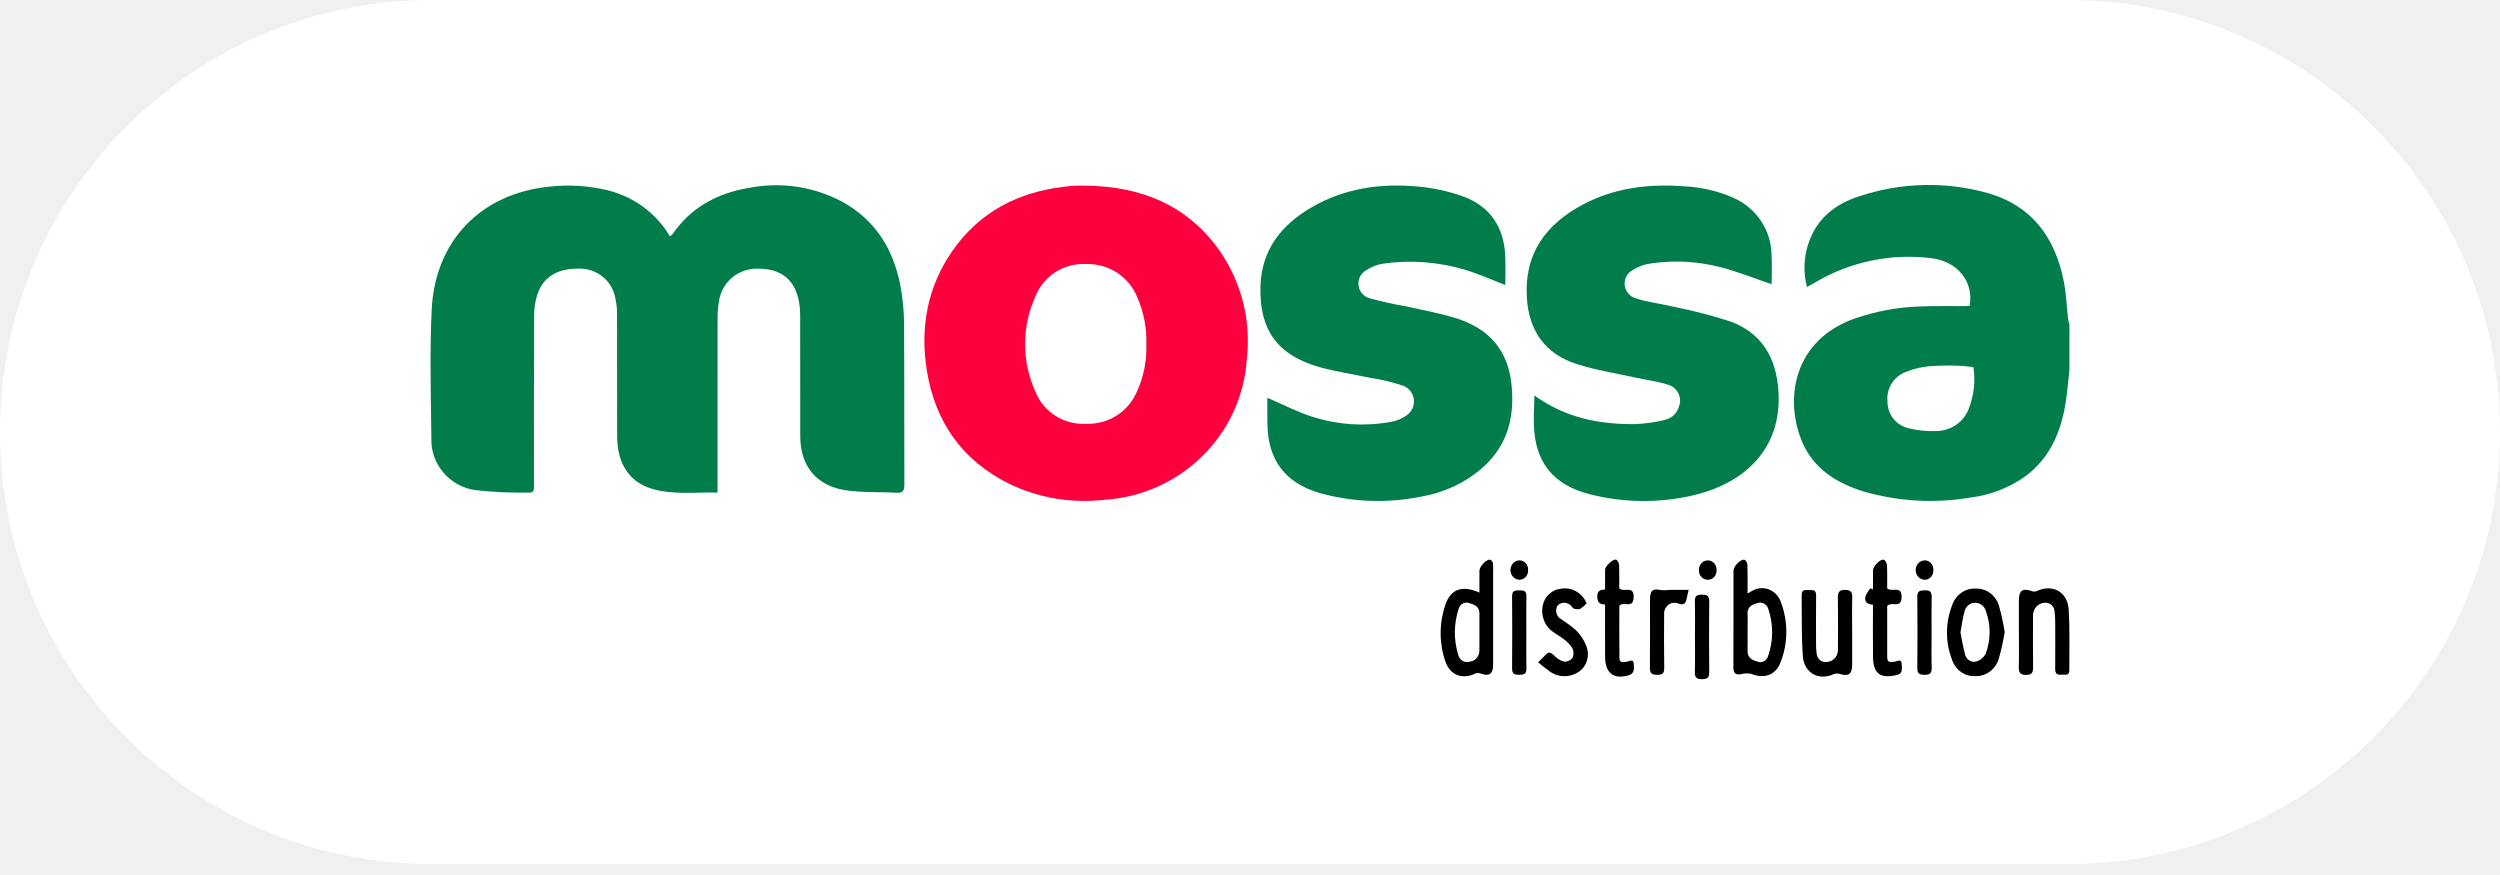
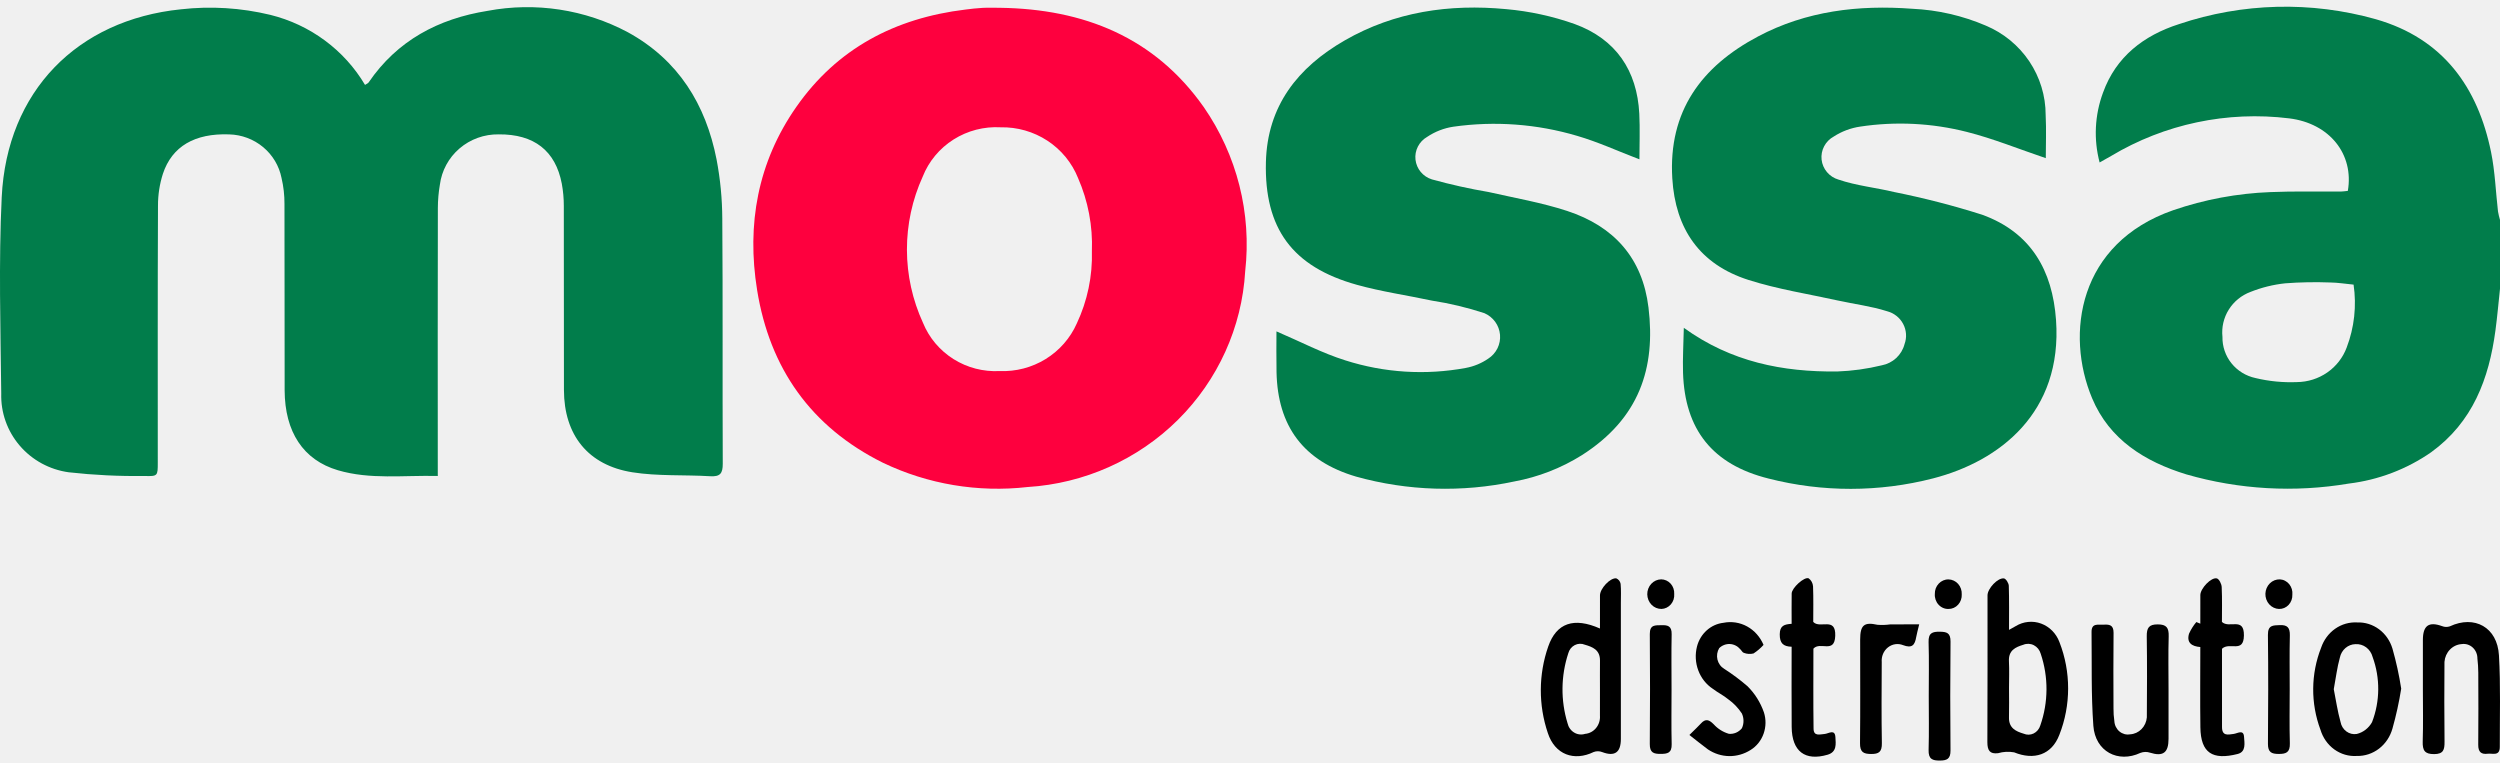
- <svg xmlns="http://www.w3.org/2000/svg" width="180" height="63" viewBox="0 0 180 63" fill="none">
-   <rect x="2" y="2" width="176" height="58.216" rx="29.108" fill="white" />
-   <rect x="2" y="2" width="176" height="58.216" rx="29.108" stroke="white" stroke-width="4" />
-   <path d="M149 26.63C148.929 27.285 148.873 27.943 148.785 28.596C148.48 30.874 147.716 32.924 145.749 34.347C144.596 35.148 143.26 35.655 141.86 35.825C139.307 36.257 136.686 36.109 134.199 35.392C132.233 34.789 130.563 33.747 129.745 31.791C128.476 28.756 129.1 24.482 133.572 22.923C135.051 22.415 136.598 22.126 138.163 22.067C139.274 22.02 140.388 22.048 141.5 22.04C141.609 22.039 141.717 22.019 141.818 22.009C142.115 20.278 140.956 18.821 139.05 18.587C136.127 18.227 133.166 18.852 130.649 20.36C130.483 20.456 130.315 20.548 130.101 20.669C129.814 19.578 129.871 18.427 130.264 17.369C130.877 15.673 132.185 14.672 133.847 14.139C136.848 13.129 140.089 13.048 143.138 13.907C146.308 14.814 147.954 17.11 148.58 20.189C148.766 21.104 148.798 22.049 148.905 22.979C148.929 23.115 148.96 23.248 149 23.38V26.63ZM142.089 26.434C141.691 26.396 141.339 26.337 140.987 26.333C140.277 26.305 139.566 26.319 138.858 26.373C138.298 26.433 137.749 26.569 137.227 26.777C136.799 26.936 136.437 27.231 136.197 27.615C135.957 27.999 135.853 28.451 135.9 28.899C135.891 29.351 136.041 29.793 136.326 30.148C136.61 30.502 137.011 30.748 137.46 30.844C138.099 30.998 138.758 31.062 139.416 31.035C139.93 31.03 140.43 30.871 140.85 30.579C141.27 30.287 141.589 29.875 141.765 29.399C142.125 28.453 142.236 27.434 142.089 26.434Z" fill="#017D4B" />
-   <path d="M51.663 35.466C50.045 35.426 48.473 35.646 46.943 35.194C45.315 34.712 44.442 33.386 44.435 31.42C44.426 28.489 44.438 25.559 44.427 22.628C44.43 22.215 44.383 21.802 44.288 21.4C44.175 20.831 43.869 20.318 43.42 19.944C42.971 19.57 42.406 19.358 41.818 19.343C40.2 19.285 39.12 19.901 38.688 21.206C38.534 21.691 38.456 22.195 38.457 22.703C38.439 26.748 38.447 30.794 38.447 34.84C38.447 35.468 38.445 35.486 37.813 35.466C36.621 35.483 35.429 35.424 34.244 35.292C33.342 35.168 32.519 34.72 31.931 34.034C31.343 33.348 31.032 32.473 31.059 31.575C31.026 28.486 30.933 25.39 31.081 22.307C31.322 17.306 34.648 13.938 39.534 13.44C40.947 13.279 42.379 13.368 43.761 13.702C44.691 13.932 45.566 14.342 46.333 14.91C47.101 15.477 47.745 16.19 48.229 17.007C48.303 16.957 48.369 16.935 48.4 16.89C49.747 14.915 51.685 13.884 54.015 13.512C56.272 13.087 58.609 13.443 60.631 14.52C63.026 15.832 64.314 17.936 64.822 20.526C64.998 21.448 65.088 22.384 65.092 23.322C65.121 27.176 65.097 31.031 65.114 34.886C65.116 35.341 64.997 35.507 64.52 35.478C63.298 35.404 62.055 35.482 60.855 35.293C58.751 34.961 57.623 33.529 57.618 31.408C57.611 28.509 57.619 25.61 57.612 22.711C57.612 22.362 57.58 22.013 57.517 21.67C57.219 20.111 56.206 19.328 54.536 19.342C53.858 19.332 53.2 19.569 52.688 20.008C52.176 20.447 51.847 21.056 51.763 21.72C51.7 22.08 51.668 22.445 51.667 22.811C51.66 26.84 51.659 30.87 51.663 34.9V35.466Z" fill="#017D4B" />
-   <path d="M78.203 13.368C82.159 13.424 85.496 14.76 87.814 18.051C89.387 20.322 90.082 23.072 89.773 25.805C89.619 28.447 88.488 30.942 86.595 32.819C84.702 34.695 82.177 35.823 79.498 35.989C77.159 36.254 74.792 35.856 72.675 34.842C69.263 33.149 67.327 30.364 66.735 26.692C66.237 23.598 66.759 20.66 68.589 18.042C70.509 15.294 73.238 13.856 76.562 13.451C76.834 13.418 77.107 13.385 77.38 13.371C77.654 13.357 77.929 13.368 78.203 13.368ZM82.537 24.854C82.583 23.669 82.359 22.488 81.882 21.399C81.594 20.681 81.09 20.067 80.437 19.64C79.785 19.213 79.015 18.993 78.232 19.009C77.448 18.965 76.669 19.166 76.008 19.584C75.347 20.002 74.837 20.616 74.552 21.337C74.058 22.424 73.805 23.601 73.807 24.791C73.81 25.982 74.069 27.158 74.567 28.242C74.854 28.945 75.357 29.542 76.006 29.949C76.654 30.357 77.415 30.554 78.183 30.514C78.949 30.545 79.706 30.347 80.356 29.946C81.006 29.545 81.518 28.96 81.825 28.267C82.327 27.199 82.571 26.031 82.537 24.854Z" fill="#FE003E" />
-   <path d="M108.381 20.521C107.357 20.129 106.422 19.698 105.443 19.413C103.551 18.851 101.558 18.703 99.602 18.98C99.157 19.047 98.733 19.211 98.361 19.461C98.173 19.569 98.021 19.728 97.924 19.919C97.826 20.11 97.787 20.325 97.811 20.538C97.835 20.75 97.921 20.951 98.059 21.116C98.197 21.282 98.38 21.404 98.588 21.468C99.469 21.712 100.363 21.911 101.265 22.064C102.503 22.346 103.764 22.562 104.966 22.955C107.176 23.678 108.526 25.177 108.809 27.517C109.153 30.361 108.384 32.753 105.658 34.487C104.688 35.095 103.61 35.515 102.481 35.724C100.01 36.253 97.445 36.175 95.012 35.497C92.525 34.768 91.303 33.119 91.252 30.563C91.238 29.9 91.249 29.236 91.249 28.641C92.386 29.127 93.412 29.669 94.502 30.01C96.338 30.596 98.293 30.718 100.189 30.366C100.569 30.295 100.929 30.146 101.245 29.928C101.432 29.807 101.583 29.638 101.681 29.439C101.778 29.241 101.82 29.02 101.801 28.8C101.782 28.58 101.703 28.369 101.573 28.189C101.442 28.01 101.265 27.869 101.06 27.78C100.253 27.516 99.425 27.318 98.585 27.189C97.406 26.936 96.203 26.766 95.045 26.443C91.992 25.592 90.674 23.778 90.751 20.653C90.817 17.998 92.253 16.182 94.477 14.904C96.831 13.55 99.419 13.178 102.09 13.431C103.195 13.528 104.283 13.765 105.327 14.135C107.272 14.846 108.272 16.33 108.375 18.373C108.411 19.094 108.381 19.818 108.381 20.521Z" fill="#017D4B" />
-   <path d="M127.561 20.465C126.272 20.029 125.079 19.541 123.841 19.228C122.195 18.808 120.48 18.722 118.799 18.976C118.354 19.042 117.929 19.202 117.552 19.445C117.358 19.551 117.201 19.711 117.099 19.905C116.997 20.099 116.955 20.318 116.979 20.535C117.003 20.752 117.092 20.957 117.234 21.125C117.375 21.292 117.564 21.415 117.777 21.477C118.621 21.765 119.533 21.854 120.407 22.064C121.809 22.345 123.194 22.702 124.556 23.134C126.854 23.965 127.879 25.756 128.045 28.11C128.352 32.472 125.384 34.772 122.238 35.581C119.695 36.236 117.025 36.238 114.482 35.589C111.833 34.931 110.52 33.279 110.439 30.586C110.418 29.914 110.461 29.24 110.476 28.473C112.714 30.09 115.152 30.561 117.716 30.534C118.424 30.509 119.127 30.412 119.815 30.244C120.072 30.196 120.31 30.076 120.501 29.9C120.692 29.723 120.828 29.497 120.893 29.246C120.951 29.091 120.975 28.925 120.963 28.759C120.952 28.594 120.906 28.433 120.827 28.286C120.749 28.139 120.641 28.01 120.509 27.907C120.377 27.804 120.225 27.73 120.062 27.688C119.317 27.45 118.525 27.356 117.757 27.186C116.344 26.874 114.9 26.651 113.528 26.213C111.222 25.477 110.075 23.8 109.932 21.416C109.742 18.259 111.296 16.142 113.983 14.719C116.254 13.516 118.72 13.223 121.262 13.414C122.457 13.469 123.631 13.738 124.729 14.208C125.567 14.56 126.283 15.148 126.785 15.898C127.288 16.648 127.555 17.527 127.555 18.425C127.591 19.132 127.561 19.842 127.561 20.465Z" fill="#017D4B" />
-   <path d="M106.518 42.666C106.518 42.112 106.516 41.606 106.519 41.1C106.521 40.783 106.995 40.267 107.286 40.297C107.338 40.319 107.384 40.353 107.421 40.398C107.457 40.443 107.482 40.497 107.493 40.555C107.521 40.857 107.505 41.164 107.505 41.47C107.506 43.607 107.506 45.744 107.505 47.881C107.505 48.522 107.209 48.721 106.623 48.498C106.494 48.447 106.352 48.446 106.222 48.495C105.292 48.947 104.39 48.617 104.058 47.6C103.61 46.279 103.616 44.833 104.076 43.516C104.462 42.403 105.287 42.121 106.518 42.666ZM106.518 45.553C106.518 45.095 106.514 44.636 106.519 44.178C106.523 43.669 106.165 43.535 105.804 43.43C105.728 43.398 105.646 43.383 105.564 43.386C105.482 43.389 105.401 43.411 105.328 43.449C105.254 43.487 105.189 43.541 105.137 43.607C105.084 43.674 105.045 43.751 105.023 43.834C104.672 44.901 104.659 46.058 104.987 47.133C105.007 47.225 105.045 47.312 105.099 47.388C105.152 47.464 105.22 47.528 105.298 47.575C105.376 47.623 105.462 47.653 105.552 47.663C105.641 47.674 105.731 47.666 105.818 47.638C106.019 47.621 106.206 47.521 106.337 47.359C106.468 47.197 106.533 46.988 106.518 46.776C106.519 46.368 106.518 45.961 106.518 45.553Z" fill="black" />
-   <path d="M125.825 42.73C125.979 42.644 126.059 42.596 126.142 42.553C126.322 42.443 126.522 42.375 126.729 42.355C126.936 42.334 127.145 42.36 127.342 42.432C127.538 42.505 127.717 42.621 127.867 42.773C128.017 42.925 128.133 43.109 128.208 43.313C128.754 44.714 128.752 46.284 128.202 47.682C127.839 48.637 127.001 48.892 126.068 48.511C125.815 48.465 125.555 48.479 125.307 48.551C124.922 48.598 124.802 48.423 124.804 48.027C124.816 45.718 124.809 43.407 124.811 41.098C124.812 40.779 125.297 40.258 125.589 40.302C125.682 40.316 125.811 40.525 125.815 40.649C125.837 41.31 125.825 41.972 125.825 42.73ZM125.826 45.484C125.826 45.942 125.836 46.401 125.824 46.858C125.81 47.366 126.148 47.519 126.513 47.629C126.589 47.662 126.67 47.678 126.752 47.677C126.834 47.675 126.915 47.655 126.989 47.619C127.063 47.582 127.13 47.53 127.183 47.465C127.237 47.4 127.278 47.324 127.302 47.242C127.685 46.151 127.692 44.953 127.322 43.857C127.297 43.77 127.256 43.689 127.2 43.62C127.144 43.55 127.075 43.494 126.998 43.454C126.92 43.414 126.835 43.392 126.749 43.388C126.663 43.385 126.577 43.4 126.497 43.434C126.134 43.544 125.794 43.695 125.822 44.212C125.844 44.635 125.826 45.06 125.826 45.484Z" fill="black" />
-   <path d="M133.355 45.535C133.355 46.315 133.355 47.096 133.355 47.877C133.355 48.534 133.092 48.719 132.479 48.526C132.331 48.477 132.172 48.481 132.026 48.537C130.974 49.031 129.894 48.471 129.806 47.254C129.699 45.786 129.738 44.306 129.721 42.831C129.716 42.392 130.042 42.499 130.283 42.485C130.539 42.47 130.764 42.478 130.76 42.868C130.747 44.056 130.753 45.244 130.757 46.432C130.755 46.635 130.769 46.838 130.798 47.039C130.803 47.133 130.827 47.225 130.869 47.308C130.91 47.392 130.967 47.466 131.038 47.524C131.108 47.583 131.189 47.625 131.275 47.649C131.362 47.672 131.453 47.676 131.541 47.66C131.742 47.65 131.933 47.563 132.078 47.416C132.223 47.269 132.313 47.072 132.331 46.861C132.339 45.588 132.347 44.315 132.327 43.042C132.32 42.63 132.433 42.47 132.843 42.471C133.252 42.471 133.375 42.623 133.362 43.04C133.337 43.871 133.355 44.703 133.355 45.535Z" fill="black" />
-   <path d="M144.337 45.504C144.236 46.142 144.098 46.772 143.923 47.391C143.816 47.77 143.594 48.103 143.29 48.336C142.986 48.569 142.617 48.691 142.241 48.681C141.865 48.706 141.492 48.598 141.181 48.374C140.87 48.15 140.64 47.822 140.526 47.444C140.058 46.197 140.069 44.807 140.558 43.569C140.682 43.204 140.914 42.891 141.22 42.677C141.527 42.462 141.891 42.358 142.259 42.379C142.627 42.365 142.989 42.478 143.29 42.701C143.591 42.925 143.813 43.246 143.924 43.615C144.101 44.234 144.239 44.866 144.337 45.504ZM141.154 45.529C141.254 46.028 141.329 46.564 141.474 47.079C141.507 47.258 141.605 47.418 141.748 47.523C141.891 47.629 142.066 47.672 142.239 47.643C142.389 47.607 142.53 47.539 142.654 47.443C142.778 47.347 142.883 47.225 142.96 47.086C143.341 46.1 143.35 45 142.987 44.008C142.939 43.825 142.832 43.665 142.685 43.555C142.538 43.445 142.359 43.392 142.179 43.404C142.007 43.407 141.84 43.471 141.706 43.586C141.572 43.701 141.479 43.859 141.442 44.037C141.311 44.504 141.254 44.993 141.154 45.529Z" fill="black" />
-   <path d="M145.36 45.55C145.36 44.769 145.36 43.989 145.36 43.208C145.361 42.523 145.639 42.327 146.265 42.553C146.383 42.6 146.513 42.604 146.633 42.563C147.794 42.02 148.873 42.604 148.95 43.927C149.033 45.364 148.987 46.81 148.99 48.253C148.99 48.709 148.646 48.547 148.418 48.576C148.125 48.613 147.97 48.505 147.973 48.156C147.985 47.019 147.979 45.882 147.975 44.745C147.973 44.524 147.96 44.304 147.934 44.086C147.935 43.987 147.916 43.89 147.878 43.8C147.84 43.709 147.784 43.629 147.713 43.564C147.643 43.499 147.56 43.45 147.47 43.422C147.38 43.394 147.286 43.387 147.193 43.401C146.984 43.414 146.787 43.506 146.637 43.66C146.487 43.815 146.396 44.02 146.379 44.24C146.372 45.495 146.366 46.752 146.382 48.007C146.387 48.393 146.327 48.592 145.889 48.594C145.447 48.595 145.339 48.423 145.353 47.994C145.379 47.18 145.36 46.365 145.36 45.55Z" fill="black" />
-   <path d="M110.739 47.691C111.027 47.406 111.16 47.285 111.28 47.152C111.5 46.908 111.665 46.963 111.886 47.186C112.082 47.402 112.33 47.557 112.604 47.636C112.719 47.647 112.834 47.628 112.941 47.583C113.047 47.537 113.142 47.466 113.217 47.374C113.268 47.265 113.294 47.145 113.293 47.024C113.293 46.902 113.266 46.783 113.215 46.674C113.042 46.412 112.825 46.186 112.574 46.007C112.347 45.819 112.078 45.69 111.844 45.511C111.533 45.306 111.292 45.001 111.158 44.641C111.024 44.282 111.003 43.886 111.098 43.514C111.175 43.217 111.335 42.951 111.558 42.752C111.78 42.553 112.055 42.429 112.346 42.396C112.727 42.319 113.122 42.38 113.466 42.569C113.81 42.759 114.082 43.066 114.239 43.44C114.098 43.596 113.939 43.731 113.765 43.844C113.614 43.881 113.456 43.871 113.31 43.815C113.244 43.799 113.199 43.697 113.139 43.642C113.077 43.569 113.002 43.51 112.919 43.468C112.835 43.426 112.744 43.402 112.652 43.398C112.559 43.393 112.467 43.408 112.38 43.442C112.293 43.475 112.213 43.526 112.146 43.593C112.098 43.672 112.066 43.761 112.052 43.854C112.038 43.947 112.042 44.042 112.064 44.133C112.086 44.224 112.126 44.309 112.18 44.384C112.234 44.459 112.303 44.521 112.381 44.567C112.765 44.814 113.133 45.089 113.481 45.389C113.827 45.731 114.092 46.153 114.256 46.621C114.361 46.948 114.357 47.303 114.243 47.627C114.129 47.951 113.912 48.223 113.629 48.398C113.324 48.592 112.974 48.692 112.618 48.688C112.262 48.683 111.914 48.573 111.614 48.371C111.326 48.158 111.047 47.931 110.739 47.691Z" fill="black" />
-   <path d="M115.565 43.526C115.171 43.514 115.001 43.364 115.004 42.939C115.007 42.524 115.224 42.468 115.565 42.444C115.565 41.953 115.56 41.483 115.567 41.012C115.571 40.755 116.156 40.212 116.369 40.297C116.429 40.34 116.478 40.397 116.514 40.463C116.55 40.529 116.571 40.603 116.576 40.679C116.598 41.254 116.585 41.83 116.585 42.355C116.905 42.697 117.66 42.089 117.623 43.018C117.589 43.873 116.915 43.259 116.593 43.617C116.593 44.824 116.582 46.11 116.6 47.395C116.605 47.764 116.892 47.661 117.113 47.645C117.304 47.632 117.611 47.388 117.632 47.801C117.648 48.103 117.712 48.492 117.262 48.623C116.201 48.933 115.577 48.469 115.567 47.312C115.556 46.058 115.565 44.804 115.565 43.526Z" fill="black" />
-   <path d="M135.878 43.622C135.878 44.812 135.874 46.066 135.879 47.321C135.881 47.756 136.168 47.675 136.431 47.641C136.613 47.617 136.897 47.414 136.919 47.781C136.936 48.066 137.028 48.485 136.614 48.589C135.436 48.886 134.875 48.546 134.858 47.333C134.841 46.079 134.855 44.824 134.855 43.54C134.464 43.51 134.196 43.346 134.321 42.913C134.41 42.713 134.527 42.527 134.667 42.361L134.855 42.437C134.855 41.987 134.852 41.536 134.856 41.085C134.858 40.776 135.373 40.229 135.638 40.302C135.743 40.331 135.858 40.563 135.864 40.708C135.89 41.279 135.875 41.853 135.875 42.355C136.219 42.684 136.926 42.099 136.913 42.996C136.9 43.856 136.233 43.279 135.878 43.622Z" fill="black" />
-   <path d="M121.586 42.469C121.515 42.77 121.471 42.916 121.446 43.065C121.38 43.453 121.248 43.611 120.823 43.45C120.705 43.403 120.578 43.388 120.453 43.407C120.328 43.426 120.21 43.478 120.11 43.558C120.009 43.638 119.93 43.743 119.879 43.864C119.828 43.986 119.807 44.118 119.818 44.25C119.812 45.525 119.801 46.799 119.825 48.073C119.832 48.494 119.679 48.591 119.314 48.588C118.958 48.586 118.788 48.503 118.793 48.079C118.811 46.448 118.8 44.817 118.8 43.186C118.8 42.5 118.991 42.351 119.616 42.49C119.818 42.506 120.021 42.499 120.222 42.471C120.657 42.466 121.091 42.469 121.586 42.469Z" fill="black" />
-   <path d="M109.897 45.532C109.897 46.397 109.882 47.262 109.903 48.127C109.913 48.552 109.693 48.582 109.383 48.584C109.066 48.586 108.866 48.537 108.87 48.119C108.885 46.389 108.886 44.66 108.871 42.929C108.867 42.473 109.132 42.518 109.414 42.509C109.709 42.5 109.911 42.539 109.902 42.937C109.884 43.802 109.897 44.667 109.897 45.532Z" fill="black" />
-   <path d="M122.037 45.855C122.037 45.007 122.056 44.158 122.029 43.311C122.015 42.871 122.213 42.813 122.558 42.817C122.88 42.821 123.069 42.867 123.065 43.283C123.048 44.995 123.048 46.708 123.064 48.421C123.068 48.828 122.889 48.896 122.561 48.898C122.216 48.901 122.017 48.834 122.03 48.398C122.055 47.551 122.037 46.703 122.037 45.855Z" fill="black" />
-   <path d="M139.074 45.542C139.074 46.39 139.056 47.239 139.081 48.086C139.094 48.522 138.895 48.588 138.55 48.586C138.222 48.584 138.044 48.514 138.047 48.108C138.062 46.396 138.066 44.682 138.046 42.97C138.04 42.499 138.288 42.519 138.601 42.505C138.955 42.49 139.09 42.614 139.081 42.998C139.06 43.846 139.074 44.694 139.074 45.542Z" fill="black" />
-   <path d="M110.023 41.035C110.03 41.124 110.02 41.213 109.993 41.297C109.966 41.381 109.923 41.458 109.866 41.525C109.81 41.591 109.742 41.644 109.665 41.681C109.589 41.719 109.506 41.74 109.422 41.742C109.246 41.744 109.077 41.672 108.951 41.543C108.825 41.413 108.754 41.237 108.752 41.052C108.75 40.867 108.817 40.688 108.94 40.556C109.063 40.423 109.231 40.347 109.407 40.345C109.491 40.345 109.574 40.364 109.652 40.399C109.729 40.434 109.799 40.486 109.856 40.55C109.914 40.615 109.959 40.691 109.987 40.775C110.016 40.858 110.028 40.947 110.023 41.035Z" fill="black" />
-   <path d="M122.974 41.743C122.886 41.746 122.798 41.73 122.716 41.695C122.634 41.66 122.56 41.607 122.498 41.54C122.437 41.473 122.39 41.393 122.36 41.306C122.33 41.219 122.317 41.125 122.323 41.033C122.321 40.943 122.337 40.853 122.368 40.769C122.4 40.686 122.447 40.609 122.508 40.545C122.568 40.482 122.64 40.431 122.719 40.397C122.799 40.363 122.884 40.346 122.969 40.348C123.055 40.349 123.14 40.369 123.218 40.406C123.296 40.443 123.366 40.495 123.425 40.561C123.483 40.627 123.528 40.705 123.557 40.79C123.586 40.875 123.599 40.965 123.594 41.055C123.598 41.143 123.586 41.232 123.557 41.315C123.528 41.399 123.483 41.475 123.425 41.539C123.367 41.604 123.297 41.655 123.219 41.69C123.142 41.725 123.058 41.743 122.974 41.743Z" fill="black" />
-   <path d="M139.2 41.066C139.203 41.155 139.19 41.244 139.159 41.327C139.129 41.41 139.083 41.485 139.024 41.549C138.965 41.612 138.894 41.662 138.816 41.696C138.738 41.729 138.654 41.745 138.569 41.743C138.482 41.74 138.396 41.719 138.317 41.681C138.237 41.644 138.166 41.59 138.106 41.522C138.046 41.455 138 41.377 137.969 41.291C137.938 41.205 137.924 41.113 137.927 41.022C137.93 40.93 137.95 40.84 137.986 40.756C138.022 40.672 138.073 40.597 138.137 40.534C138.201 40.471 138.276 40.422 138.357 40.39C138.439 40.358 138.526 40.343 138.613 40.346C138.697 40.351 138.78 40.373 138.855 40.413C138.931 40.452 138.998 40.507 139.053 40.574C139.108 40.642 139.149 40.72 139.174 40.805C139.199 40.889 139.208 40.978 139.2 41.066Z" fill="black" />
+ <svg xmlns="http://www.w3.org/2000/svg" width="118" height="36" viewBox="0 0 118 36" fill="none">
+   <path d="M118 13.63C117.929 14.285 117.873 14.943 117.785 15.596C117.48 17.874 116.716 19.924 114.749 21.347C113.596 22.148 112.26 22.655 110.86 22.825C108.307 23.257 105.686 23.109 103.199 22.392C101.233 21.789 99.563 20.747 98.745 18.791C97.476 15.756 98.1 11.482 102.572 9.923C104.051 9.415 105.598 9.126 107.163 9.067C108.274 9.02 109.388 9.048 110.5 9.04C110.609 9.039 110.717 9.019 110.818 9.009C111.115 7.278 109.956 5.821 108.05 5.587C105.127 5.227 102.166 5.852 99.648 7.36C99.483 7.456 99.315 7.548 99.102 7.669C98.814 6.578 98.871 5.427 99.264 4.369C99.877 2.673 101.185 1.672 102.847 1.139C105.848 0.128 109.089 0.048 112.138 0.907C115.308 1.814 116.954 4.11 117.58 7.189C117.766 8.104 117.798 9.049 117.905 9.979C117.929 10.115 117.96 10.248 118 10.38V13.63ZM111.089 13.434C110.691 13.396 110.339 13.337 109.987 13.333C109.277 13.306 108.566 13.319 107.858 13.373C107.298 13.433 106.749 13.569 106.227 13.777C105.799 13.936 105.437 14.231 105.197 14.615C104.957 14.999 104.853 15.451 104.9 15.899C104.891 16.351 105.041 16.793 105.326 17.148C105.61 17.502 106.011 17.748 106.46 17.844C107.099 17.998 107.758 18.062 108.416 18.035C108.93 18.03 109.43 17.871 109.85 17.579C110.27 17.287 110.589 16.875 110.765 16.399C111.125 15.454 111.236 14.434 111.089 13.434Z" fill="#017D4B" />
+   <path d="M20.663 22.466C19.045 22.427 17.473 22.646 15.943 22.194C14.315 21.712 13.442 20.387 13.435 18.42C13.426 15.489 13.438 12.559 13.427 9.628C13.43 9.215 13.383 8.802 13.288 8.4C13.175 7.831 12.869 7.318 12.42 6.944C11.971 6.57 11.406 6.358 10.818 6.343C9.2 6.285 8.12 6.901 7.688 8.206C7.534 8.691 7.456 9.195 7.457 9.703C7.439 13.748 7.447 17.794 7.447 21.84C7.447 22.468 7.445 22.486 6.813 22.466C5.621 22.483 4.429 22.424 3.244 22.292C2.342 22.168 1.518 21.72 0.931 21.034C0.343 20.348 0.033 19.473 0.059 18.575C0.026 15.486 -0.067 12.39 0.081 9.307C0.322 4.306 3.649 0.938 8.534 0.44C9.947 0.279 11.379 0.368 12.761 0.702C13.691 0.932 14.566 1.342 15.333 1.91C16.101 2.477 16.745 3.19 17.229 4.007C17.303 3.958 17.369 3.935 17.4 3.89C18.747 1.915 20.685 0.884 23.015 0.512C25.272 0.087 27.609 0.443 29.631 1.52C32.026 2.832 33.314 4.936 33.822 7.526C33.998 8.448 34.088 9.384 34.092 10.322C34.121 14.176 34.097 18.031 34.114 21.886C34.116 22.341 33.997 22.507 33.52 22.478C32.298 22.404 31.055 22.482 29.855 22.293C27.751 21.961 26.623 20.529 26.618 18.408C26.611 15.509 26.619 12.61 26.612 9.711C26.612 9.362 26.58 9.013 26.517 8.67C26.219 7.111 25.206 6.328 23.536 6.342C22.858 6.332 22.2 6.569 21.688 7.008C21.176 7.447 20.847 8.056 20.762 8.72C20.7 9.08 20.668 9.445 20.667 9.811C20.66 13.841 20.659 17.87 20.663 21.9V22.466Z" fill="#017D4B" />
+   <path d="M47.203 0.368C51.159 0.424 54.496 1.76 56.815 5.051C58.387 7.321 59.082 10.072 58.773 12.805C58.619 15.447 57.488 17.942 55.595 19.819C53.702 21.695 51.177 22.823 48.498 22.988C46.159 23.254 43.792 22.857 41.675 21.842C38.264 20.149 36.327 17.364 35.736 13.692C35.237 10.598 35.759 7.66 37.589 5.042C39.51 2.294 42.238 0.856 45.562 0.452C45.834 0.418 46.107 0.385 46.38 0.371C46.654 0.357 46.929 0.368 47.203 0.368ZM51.537 11.854C51.583 10.669 51.359 9.488 50.882 8.399C50.594 7.681 50.09 7.067 49.437 6.64C48.785 6.213 48.015 5.993 47.232 6.009C46.448 5.964 45.67 6.166 45.008 6.584C44.347 7.002 43.837 7.616 43.552 8.337C43.058 9.424 42.805 10.601 42.807 11.791C42.81 12.982 43.069 14.158 43.567 15.242C43.854 15.945 44.358 16.542 45.006 16.949C45.654 17.357 46.415 17.554 47.183 17.514C47.949 17.545 48.706 17.347 49.356 16.946C50.006 16.545 50.518 15.96 50.825 15.267C51.327 14.199 51.571 13.031 51.537 11.854Z" fill="#FE003E" />
+   <path d="M77.381 7.521C76.357 7.129 75.422 6.698 74.443 6.413C72.551 5.851 70.558 5.703 68.602 5.98C68.157 6.047 67.733 6.211 67.361 6.461C67.173 6.569 67.021 6.728 66.924 6.919C66.826 7.11 66.787 7.325 66.811 7.537C66.835 7.75 66.921 7.951 67.059 8.117C67.197 8.282 67.38 8.404 67.588 8.468C68.469 8.712 69.362 8.911 70.265 9.064C71.503 9.346 72.764 9.562 73.966 9.955C76.176 10.678 77.526 12.178 77.809 14.517C78.153 17.361 77.384 19.753 74.658 21.488C73.688 22.095 72.61 22.515 71.481 22.724C69.01 23.253 66.445 23.175 64.012 22.497C61.525 21.768 60.303 20.119 60.252 17.563C60.238 16.9 60.249 16.236 60.249 15.641C61.386 16.127 62.412 16.669 63.502 17.01C65.338 17.596 67.293 17.718 69.189 17.366C69.569 17.295 69.928 17.146 70.245 16.928C70.432 16.807 70.583 16.638 70.681 16.439C70.778 16.241 70.82 16.02 70.801 15.8C70.782 15.58 70.703 15.369 70.573 15.189C70.442 15.01 70.265 14.869 70.06 14.78C69.253 14.516 68.425 14.318 67.585 14.189C66.406 13.936 65.203 13.766 64.045 13.443C60.992 12.592 59.674 10.778 59.751 7.653C59.817 4.998 61.253 3.182 63.477 1.904C65.831 0.55 68.419 0.178 71.09 0.431C72.195 0.529 73.283 0.765 74.327 1.135C76.272 1.846 77.272 3.33 77.375 5.373C77.411 6.094 77.381 6.818 77.381 7.521Z" fill="#017D4B" />
+   <path d="M96.561 7.465C95.271 7.029 94.079 6.541 92.841 6.228C91.195 5.808 89.48 5.722 87.799 5.976C87.354 6.042 86.929 6.202 86.552 6.445C86.358 6.551 86.201 6.711 86.099 6.905C85.997 7.098 85.955 7.318 85.979 7.535C86.003 7.752 86.092 7.957 86.234 8.125C86.375 8.292 86.564 8.415 86.777 8.477C87.621 8.765 88.533 8.854 89.407 9.064C90.809 9.345 92.194 9.702 93.555 10.134C95.854 10.965 96.879 12.755 97.045 15.11C97.352 19.472 94.383 21.772 91.238 22.581C88.695 23.236 86.025 23.238 83.481 22.589C80.833 21.931 79.52 20.279 79.439 17.586C79.418 16.914 79.461 16.24 79.476 15.473C81.714 17.09 84.152 17.561 86.716 17.534C87.424 17.509 88.127 17.412 88.815 17.244C89.072 17.196 89.31 17.076 89.501 16.9C89.692 16.723 89.828 16.497 89.893 16.246C89.951 16.091 89.975 15.925 89.963 15.759C89.952 15.594 89.906 15.432 89.827 15.286C89.749 15.139 89.641 15.01 89.509 14.907C89.377 14.804 89.225 14.73 89.062 14.688C88.317 14.45 87.525 14.356 86.757 14.186C85.344 13.874 83.9 13.651 82.528 13.213C80.222 12.477 79.075 10.8 78.932 8.416C78.742 5.26 80.296 3.142 82.983 1.719C85.253 0.516 87.72 0.223 90.262 0.414C91.457 0.469 92.631 0.738 93.728 1.208C94.567 1.56 95.282 2.148 95.785 2.898C96.287 3.648 96.555 4.527 96.555 5.425C96.591 6.132 96.561 6.842 96.561 7.465Z" fill="#017D4B" />
+   <path d="M75.518 29.666C75.518 29.112 75.516 28.606 75.519 28.1C75.521 27.783 75.995 27.267 76.286 27.297C76.338 27.319 76.384 27.353 76.421 27.398C76.457 27.443 76.482 27.497 76.493 27.555C76.521 27.857 76.505 28.164 76.505 28.47C76.506 30.607 76.506 32.744 76.505 34.881C76.505 35.522 76.209 35.721 75.623 35.498C75.494 35.447 75.352 35.446 75.222 35.495C74.292 35.947 73.39 35.617 73.058 34.6C72.61 33.279 72.616 31.833 73.076 30.516C73.462 29.403 74.287 29.121 75.518 29.666ZM75.518 32.553C75.518 32.095 75.514 31.636 75.519 31.178C75.523 30.669 75.165 30.535 74.804 30.43C74.728 30.398 74.646 30.383 74.564 30.386C74.482 30.389 74.401 30.411 74.328 30.449C74.254 30.487 74.189 30.541 74.136 30.607C74.084 30.674 74.046 30.751 74.023 30.834C73.672 31.901 73.659 33.058 73.987 34.133C74.007 34.225 74.045 34.312 74.099 34.388C74.152 34.464 74.22 34.528 74.298 34.575C74.376 34.623 74.462 34.653 74.552 34.663C74.641 34.674 74.731 34.666 74.818 34.638C75.019 34.621 75.206 34.521 75.337 34.359C75.468 34.197 75.533 33.988 75.517 33.776C75.519 33.368 75.518 32.961 75.518 32.553Z" fill="black" />
+   <path d="M94.826 29.73C94.979 29.644 95.059 29.596 95.142 29.553C95.322 29.443 95.522 29.375 95.729 29.355C95.936 29.334 96.145 29.36 96.342 29.433C96.538 29.505 96.717 29.621 96.867 29.773C97.016 29.925 97.133 30.11 97.208 30.314C97.754 31.714 97.752 33.284 97.202 34.682C96.839 35.637 96.001 35.892 95.068 35.511C94.815 35.465 94.555 35.479 94.307 35.551C93.922 35.598 93.802 35.423 93.804 35.027C93.816 32.718 93.809 30.407 93.811 28.098C93.812 27.779 94.297 27.258 94.589 27.302C94.682 27.317 94.811 27.525 94.815 27.649C94.837 28.31 94.826 28.972 94.826 29.73ZM94.826 32.484C94.826 32.942 94.836 33.401 94.824 33.858C94.81 34.366 95.148 34.519 95.513 34.629C95.589 34.662 95.67 34.678 95.752 34.677C95.834 34.675 95.915 34.655 95.989 34.619C96.063 34.582 96.129 34.53 96.183 34.465C96.237 34.4 96.278 34.324 96.302 34.242C96.685 33.151 96.692 31.953 96.322 30.857C96.297 30.77 96.256 30.689 96.2 30.619C96.144 30.55 96.075 30.494 95.998 30.454C95.92 30.414 95.835 30.392 95.749 30.388C95.663 30.385 95.577 30.4 95.497 30.434C95.134 30.544 94.794 30.695 94.822 31.212C94.844 31.635 94.826 32.06 94.826 32.484Z" fill="black" />
+   <path d="M102.355 32.535C102.355 33.315 102.355 34.096 102.355 34.877C102.354 35.534 102.092 35.719 101.479 35.526C101.331 35.477 101.172 35.481 101.026 35.537C99.974 36.031 98.894 35.471 98.806 34.254C98.699 32.786 98.738 31.306 98.721 29.831C98.715 29.392 99.042 29.499 99.282 29.485C99.539 29.47 99.764 29.478 99.76 29.868C99.747 31.056 99.753 32.244 99.757 33.432C99.755 33.635 99.768 33.838 99.798 34.039C99.803 34.133 99.827 34.225 99.868 34.308C99.91 34.392 99.967 34.466 100.037 34.524C100.108 34.583 100.189 34.625 100.275 34.649C100.362 34.672 100.453 34.676 100.541 34.66C100.742 34.65 100.933 34.563 101.078 34.416C101.223 34.269 101.313 34.072 101.331 33.861C101.339 32.588 101.347 31.315 101.327 30.042C101.32 29.63 101.432 29.47 101.843 29.471C102.252 29.471 102.375 29.623 102.362 30.04C102.337 30.871 102.355 31.703 102.355 32.535Z" fill="black" />
+   <path d="M113.337 32.504C113.236 33.142 113.098 33.772 112.923 34.391C112.816 34.77 112.594 35.103 112.29 35.336C111.986 35.569 111.617 35.691 111.241 35.681C110.865 35.706 110.492 35.598 110.181 35.374C109.87 35.15 109.64 34.822 109.526 34.444C109.058 33.197 109.069 31.807 109.558 30.569C109.682 30.204 109.914 29.891 110.22 29.677C110.527 29.462 110.891 29.358 111.259 29.379C111.627 29.365 111.989 29.478 112.29 29.701C112.591 29.924 112.813 30.246 112.924 30.615C113.101 31.235 113.239 31.866 113.337 32.504ZM110.154 32.529C110.254 33.028 110.329 33.564 110.474 34.079C110.507 34.258 110.605 34.418 110.748 34.523C110.891 34.629 111.066 34.672 111.239 34.643C111.389 34.607 111.53 34.539 111.654 34.443C111.778 34.347 111.883 34.225 111.96 34.086C112.341 33.1 112.35 32 111.987 31.008C111.939 30.825 111.832 30.665 111.685 30.555C111.538 30.445 111.359 30.392 111.179 30.404C111.007 30.407 110.84 30.471 110.706 30.586C110.572 30.701 110.479 30.86 110.442 31.037C110.311 31.504 110.254 31.993 110.154 32.529Z" fill="black" />
+   <path d="M114.36 32.55C114.36 31.769 114.36 30.989 114.36 30.208C114.361 29.523 114.639 29.327 115.265 29.553C115.383 29.601 115.513 29.604 115.633 29.563C116.794 29.02 117.873 29.604 117.95 30.927C118.033 32.364 117.987 33.81 117.99 35.253C117.99 35.709 117.646 35.547 117.418 35.576C117.125 35.613 116.969 35.505 116.973 35.156C116.985 34.019 116.979 32.882 116.975 31.745C116.973 31.524 116.96 31.305 116.934 31.086C116.935 30.987 116.916 30.89 116.878 30.799C116.84 30.709 116.784 30.629 116.713 30.564C116.643 30.499 116.56 30.451 116.47 30.422C116.38 30.394 116.286 30.387 116.193 30.401C115.984 30.414 115.786 30.506 115.637 30.66C115.487 30.814 115.396 31.02 115.379 31.24C115.372 32.495 115.366 33.752 115.382 35.007C115.387 35.393 115.327 35.592 114.889 35.594C114.447 35.595 114.339 35.423 114.352 34.994C114.379 34.18 114.36 33.365 114.36 32.55Z" fill="black" />
+   <path d="M79.739 34.691C80.027 34.406 80.16 34.285 80.28 34.152C80.5 33.908 80.665 33.963 80.886 34.186C81.082 34.402 81.33 34.557 81.604 34.636C81.719 34.647 81.834 34.628 81.941 34.583C82.047 34.537 82.142 34.466 82.217 34.374C82.268 34.265 82.294 34.145 82.293 34.024C82.293 33.902 82.266 33.783 82.215 33.674C82.042 33.412 81.825 33.186 81.574 33.007C81.347 32.819 81.078 32.69 80.844 32.511C80.532 32.306 80.292 32.001 80.158 31.641C80.024 31.282 80.003 30.887 80.098 30.514C80.175 30.217 80.335 29.951 80.558 29.752C80.78 29.553 81.055 29.429 81.346 29.396C81.727 29.319 82.122 29.38 82.466 29.569C82.81 29.759 83.082 30.066 83.239 30.44C83.098 30.596 82.939 30.732 82.765 30.844C82.614 30.881 82.456 30.871 82.311 30.815C82.244 30.799 82.199 30.698 82.139 30.642C82.077 30.569 82.002 30.51 81.918 30.468C81.835 30.426 81.744 30.402 81.652 30.398C81.559 30.393 81.467 30.408 81.38 30.442C81.293 30.475 81.213 30.526 81.146 30.593C81.098 30.672 81.066 30.761 81.052 30.854C81.038 30.947 81.042 31.042 81.064 31.133C81.086 31.224 81.126 31.309 81.18 31.384C81.234 31.459 81.303 31.521 81.38 31.567C81.765 31.814 82.133 32.089 82.481 32.389C82.827 32.731 83.092 33.153 83.256 33.621C83.362 33.948 83.357 34.303 83.243 34.627C83.129 34.951 82.912 35.223 82.629 35.398C82.324 35.592 81.974 35.692 81.618 35.688C81.262 35.683 80.914 35.573 80.614 35.371C80.326 35.158 80.047 34.931 79.739 34.691Z" fill="black" />
+   <path d="M84.565 30.526C84.171 30.514 84.001 30.364 84.004 29.939C84.007 29.524 84.224 29.468 84.565 29.444C84.565 28.953 84.56 28.483 84.567 28.012C84.571 27.755 85.156 27.212 85.369 27.297C85.429 27.34 85.478 27.397 85.514 27.463C85.55 27.529 85.571 27.603 85.576 27.679C85.598 28.254 85.585 28.83 85.585 29.355C85.905 29.697 86.66 29.089 86.623 30.018C86.589 30.873 85.915 30.259 85.593 30.617C85.593 31.824 85.582 33.11 85.6 34.395C85.605 34.764 85.892 34.661 86.113 34.645C86.304 34.632 86.611 34.388 86.632 34.801C86.648 35.103 86.712 35.492 86.262 35.623C85.201 35.933 84.577 35.469 84.567 34.312C84.556 33.058 84.565 31.804 84.565 30.526Z" fill="black" />
+   <path d="M104.878 30.622C104.878 31.812 104.874 33.066 104.879 34.321C104.881 34.756 105.168 34.675 105.431 34.641C105.613 34.617 105.897 34.414 105.919 34.781C105.936 35.066 106.028 35.485 105.614 35.589C104.436 35.886 103.875 35.546 103.858 34.333C103.841 33.079 103.855 31.824 103.855 30.54C103.464 30.51 103.196 30.346 103.321 29.913C103.41 29.713 103.527 29.527 103.667 29.361L103.855 29.437C103.855 28.987 103.852 28.536 103.856 28.085C103.858 27.776 104.373 27.229 104.638 27.302C104.743 27.331 104.858 27.563 104.864 27.708C104.89 28.279 104.875 28.853 104.875 29.355C105.219 29.684 105.926 29.099 105.913 29.996C105.9 30.857 105.233 30.279 104.878 30.622Z" fill="black" />
+   <path d="M90.586 29.469C90.515 29.77 90.471 29.916 90.446 30.065C90.38 30.453 90.248 30.611 89.823 30.45C89.705 30.403 89.578 30.388 89.453 30.407C89.328 30.426 89.21 30.478 89.11 30.558C89.009 30.638 88.93 30.743 88.879 30.864C88.828 30.986 88.807 31.118 88.818 31.25C88.812 32.525 88.801 33.799 88.824 35.073C88.832 35.494 88.679 35.591 88.314 35.588C87.958 35.586 87.788 35.503 87.793 35.079C87.811 33.448 87.799 31.817 87.8 30.186C87.8 29.5 87.991 29.351 88.616 29.49C88.818 29.506 89.021 29.499 89.222 29.471C89.657 29.466 90.091 29.469 90.586 29.469Z" fill="black" />
+   <path d="M78.897 32.532C78.897 33.397 78.882 34.262 78.903 35.127C78.913 35.552 78.693 35.582 78.383 35.584C78.066 35.586 77.866 35.537 77.87 35.119C77.885 33.389 77.886 31.66 77.871 29.93C77.867 29.473 78.132 29.518 78.414 29.509C78.709 29.5 78.911 29.539 78.902 29.937C78.884 30.802 78.897 31.667 78.897 32.532Z" fill="black" />
+   <path d="M91.037 32.855C91.037 32.007 91.056 31.158 91.029 30.311C91.015 29.871 91.213 29.813 91.558 29.817C91.88 29.821 92.069 29.867 92.065 30.283C92.048 31.995 92.048 33.708 92.064 35.421C92.068 35.828 91.888 35.896 91.561 35.898C91.216 35.901 91.017 35.834 91.03 35.398C91.055 34.551 91.037 33.703 91.037 32.855Z" fill="black" />
+   <path d="M108.074 32.542C108.074 33.39 108.056 34.239 108.081 35.086C108.094 35.522 107.895 35.588 107.55 35.586C107.222 35.584 107.044 35.514 107.047 35.108C107.062 33.396 107.066 31.683 107.046 29.97C107.04 29.499 107.288 29.519 107.601 29.505C107.955 29.49 108.09 29.614 108.081 29.998C108.06 30.846 108.074 31.694 108.074 32.542Z" fill="black" />
+   <path d="M79.023 28.035C79.03 28.124 79.019 28.213 78.993 28.297C78.966 28.381 78.923 28.458 78.867 28.524C78.81 28.591 78.742 28.644 78.665 28.681C78.589 28.719 78.506 28.74 78.422 28.742C78.246 28.744 78.076 28.672 77.951 28.543C77.825 28.413 77.754 28.237 77.751 28.052C77.749 27.867 77.817 27.688 77.94 27.556C78.063 27.423 78.231 27.348 78.407 27.345C78.491 27.345 78.574 27.364 78.652 27.399C78.729 27.434 78.799 27.486 78.856 27.55C78.914 27.615 78.959 27.691 78.987 27.775C79.016 27.858 79.028 27.947 79.023 28.035Z" fill="black" />
+   <path d="M91.974 28.743C91.886 28.746 91.798 28.73 91.716 28.695C91.634 28.66 91.56 28.607 91.499 28.54C91.437 28.473 91.39 28.393 91.36 28.306C91.33 28.219 91.317 28.125 91.324 28.033C91.322 27.943 91.337 27.853 91.368 27.769C91.4 27.686 91.448 27.61 91.508 27.546C91.568 27.482 91.64 27.431 91.72 27.397C91.799 27.363 91.884 27.346 91.97 27.348C92.055 27.349 92.14 27.369 92.218 27.406C92.296 27.442 92.367 27.495 92.425 27.561C92.483 27.627 92.528 27.705 92.557 27.79C92.586 27.875 92.599 27.965 92.594 28.055C92.599 28.143 92.586 28.232 92.557 28.315C92.528 28.399 92.483 28.475 92.425 28.539C92.367 28.604 92.297 28.655 92.219 28.69C92.142 28.725 92.058 28.743 91.974 28.743Z" fill="black" />
+   <path d="M108.199 28.067C108.203 28.155 108.189 28.244 108.159 28.327C108.129 28.41 108.083 28.485 108.024 28.549C107.965 28.612 107.894 28.662 107.816 28.696C107.738 28.729 107.654 28.745 107.569 28.743C107.482 28.74 107.396 28.719 107.317 28.681C107.237 28.643 107.166 28.59 107.106 28.522C107.046 28.455 107 28.377 106.969 28.291C106.938 28.205 106.924 28.113 106.927 28.022C106.93 27.93 106.95 27.84 106.986 27.756C107.022 27.672 107.073 27.597 107.137 27.534C107.201 27.471 107.275 27.422 107.357 27.39C107.439 27.358 107.526 27.343 107.613 27.346C107.697 27.351 107.78 27.373 107.855 27.413C107.931 27.452 107.998 27.507 108.053 27.574C108.107 27.642 108.149 27.72 108.174 27.805C108.199 27.889 108.208 27.978 108.199 28.067Z" fill="black" />
</svg>
